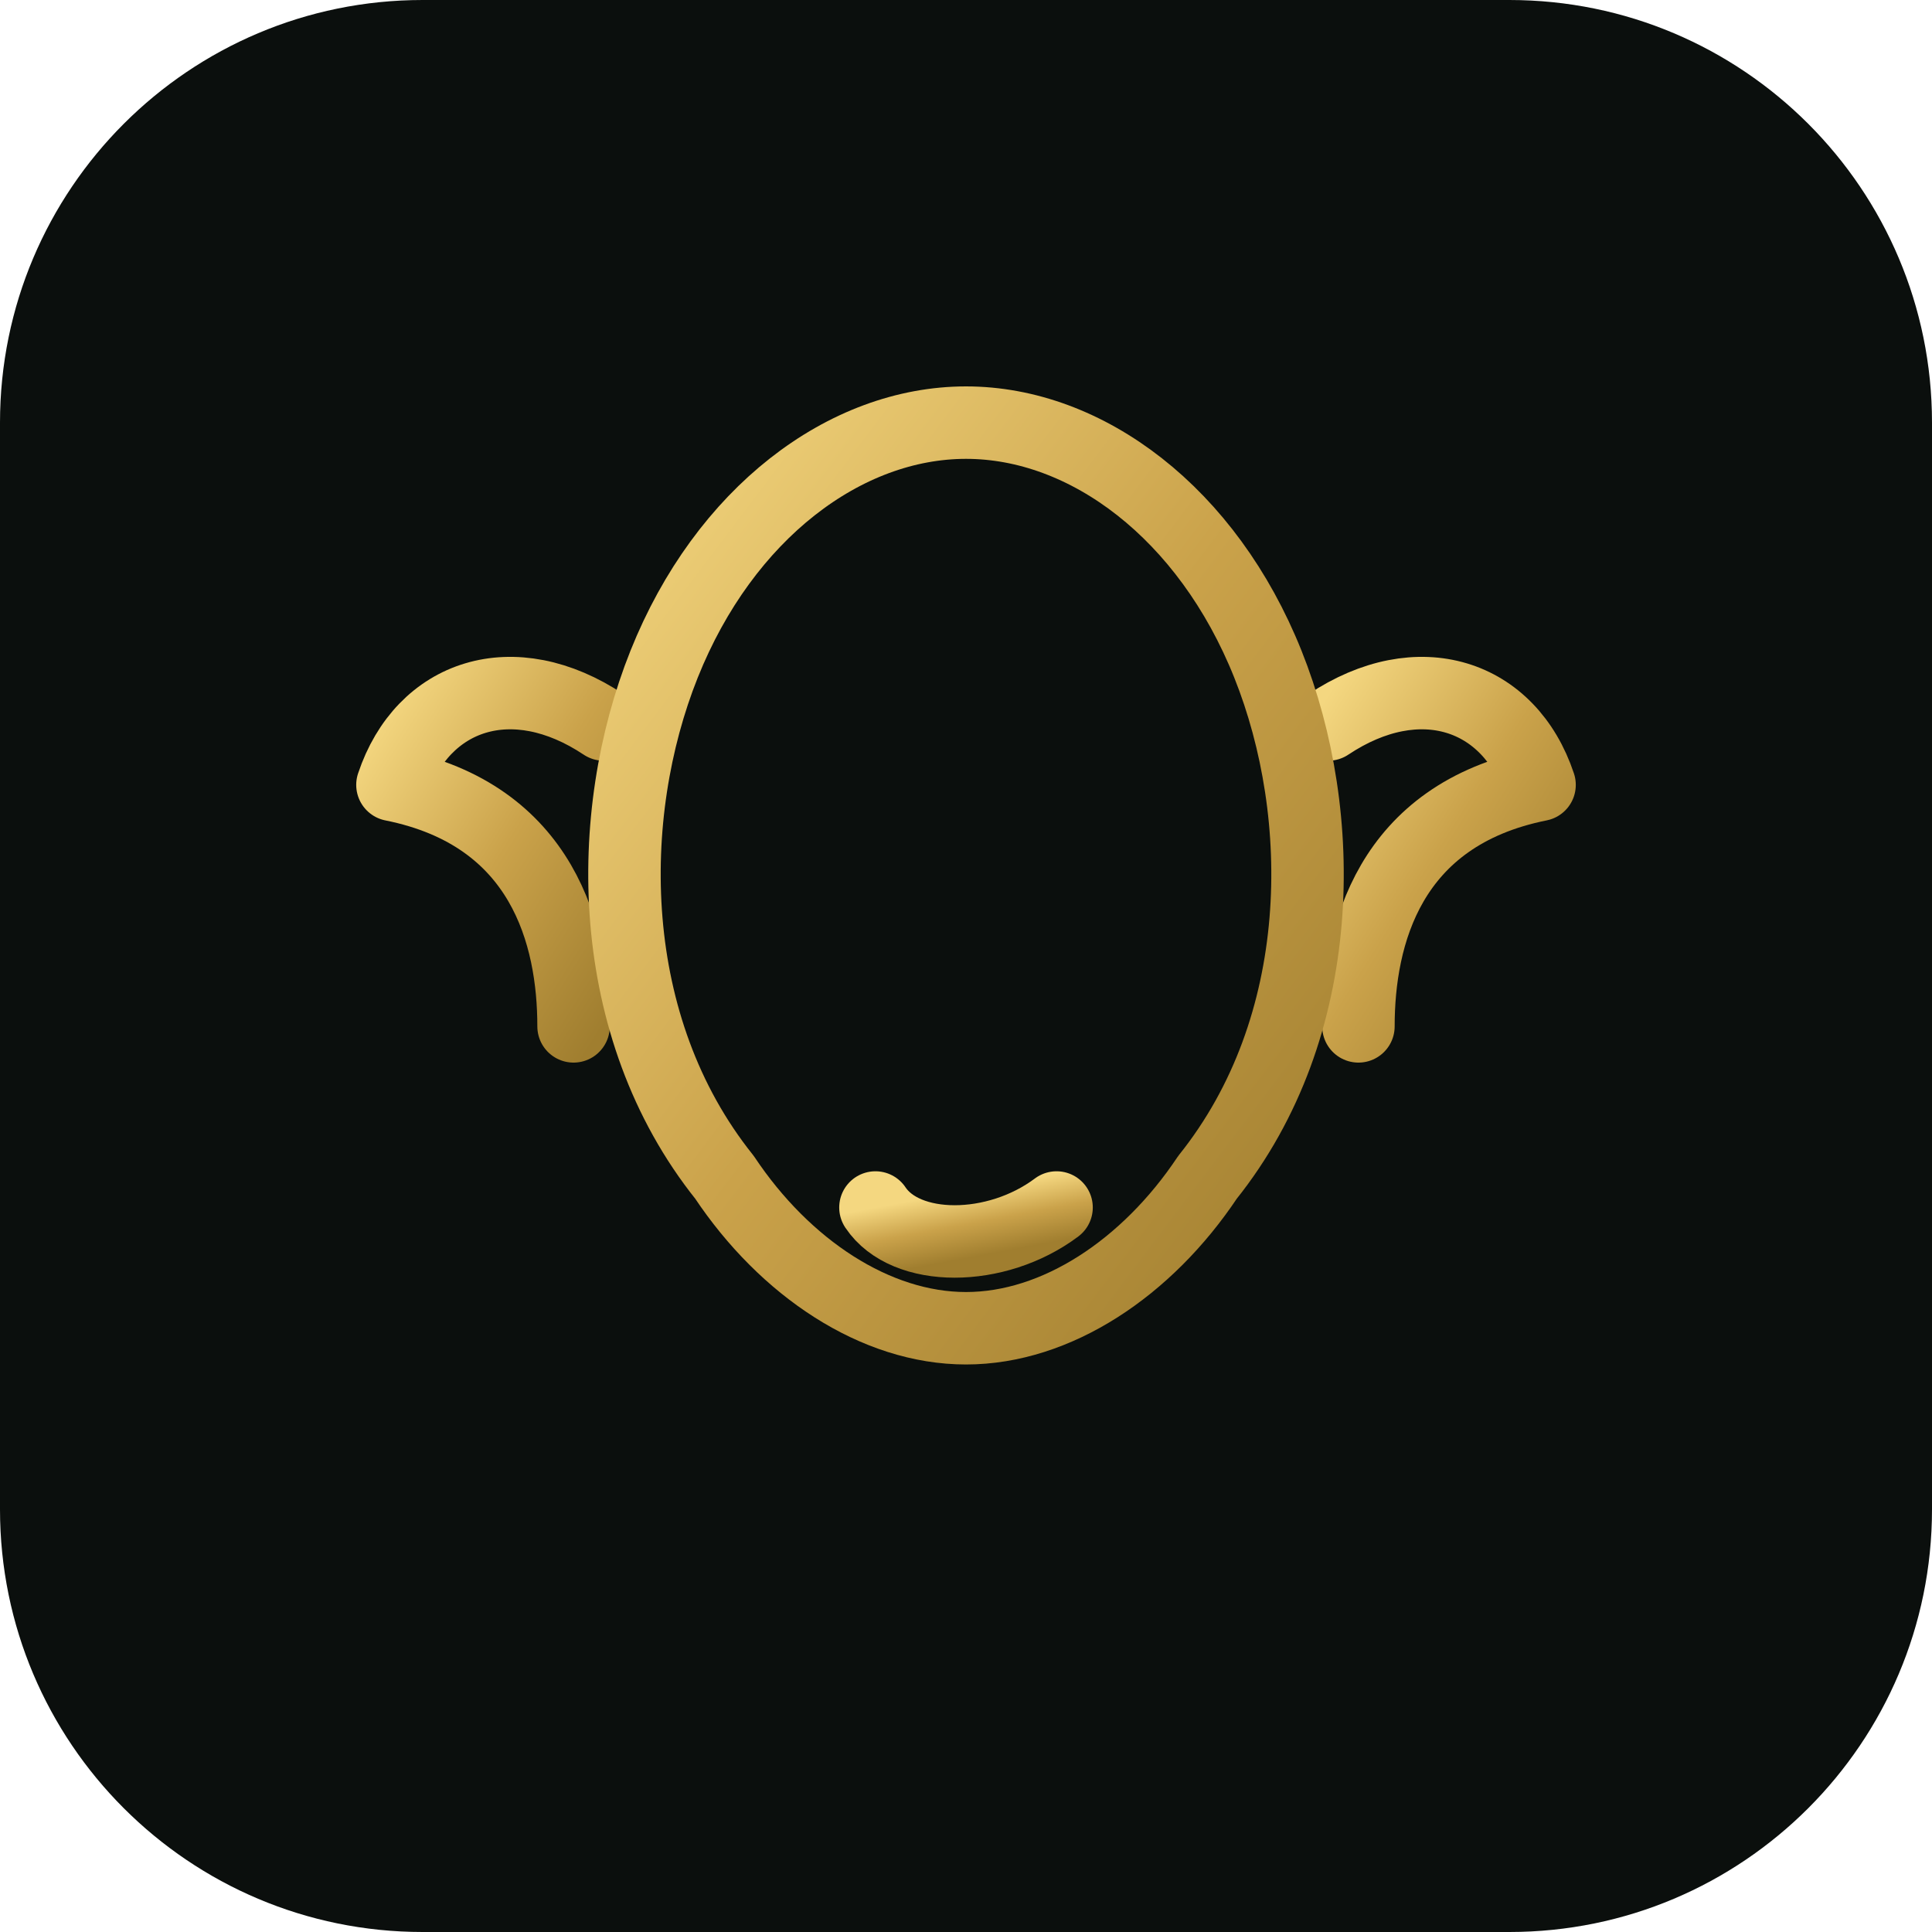
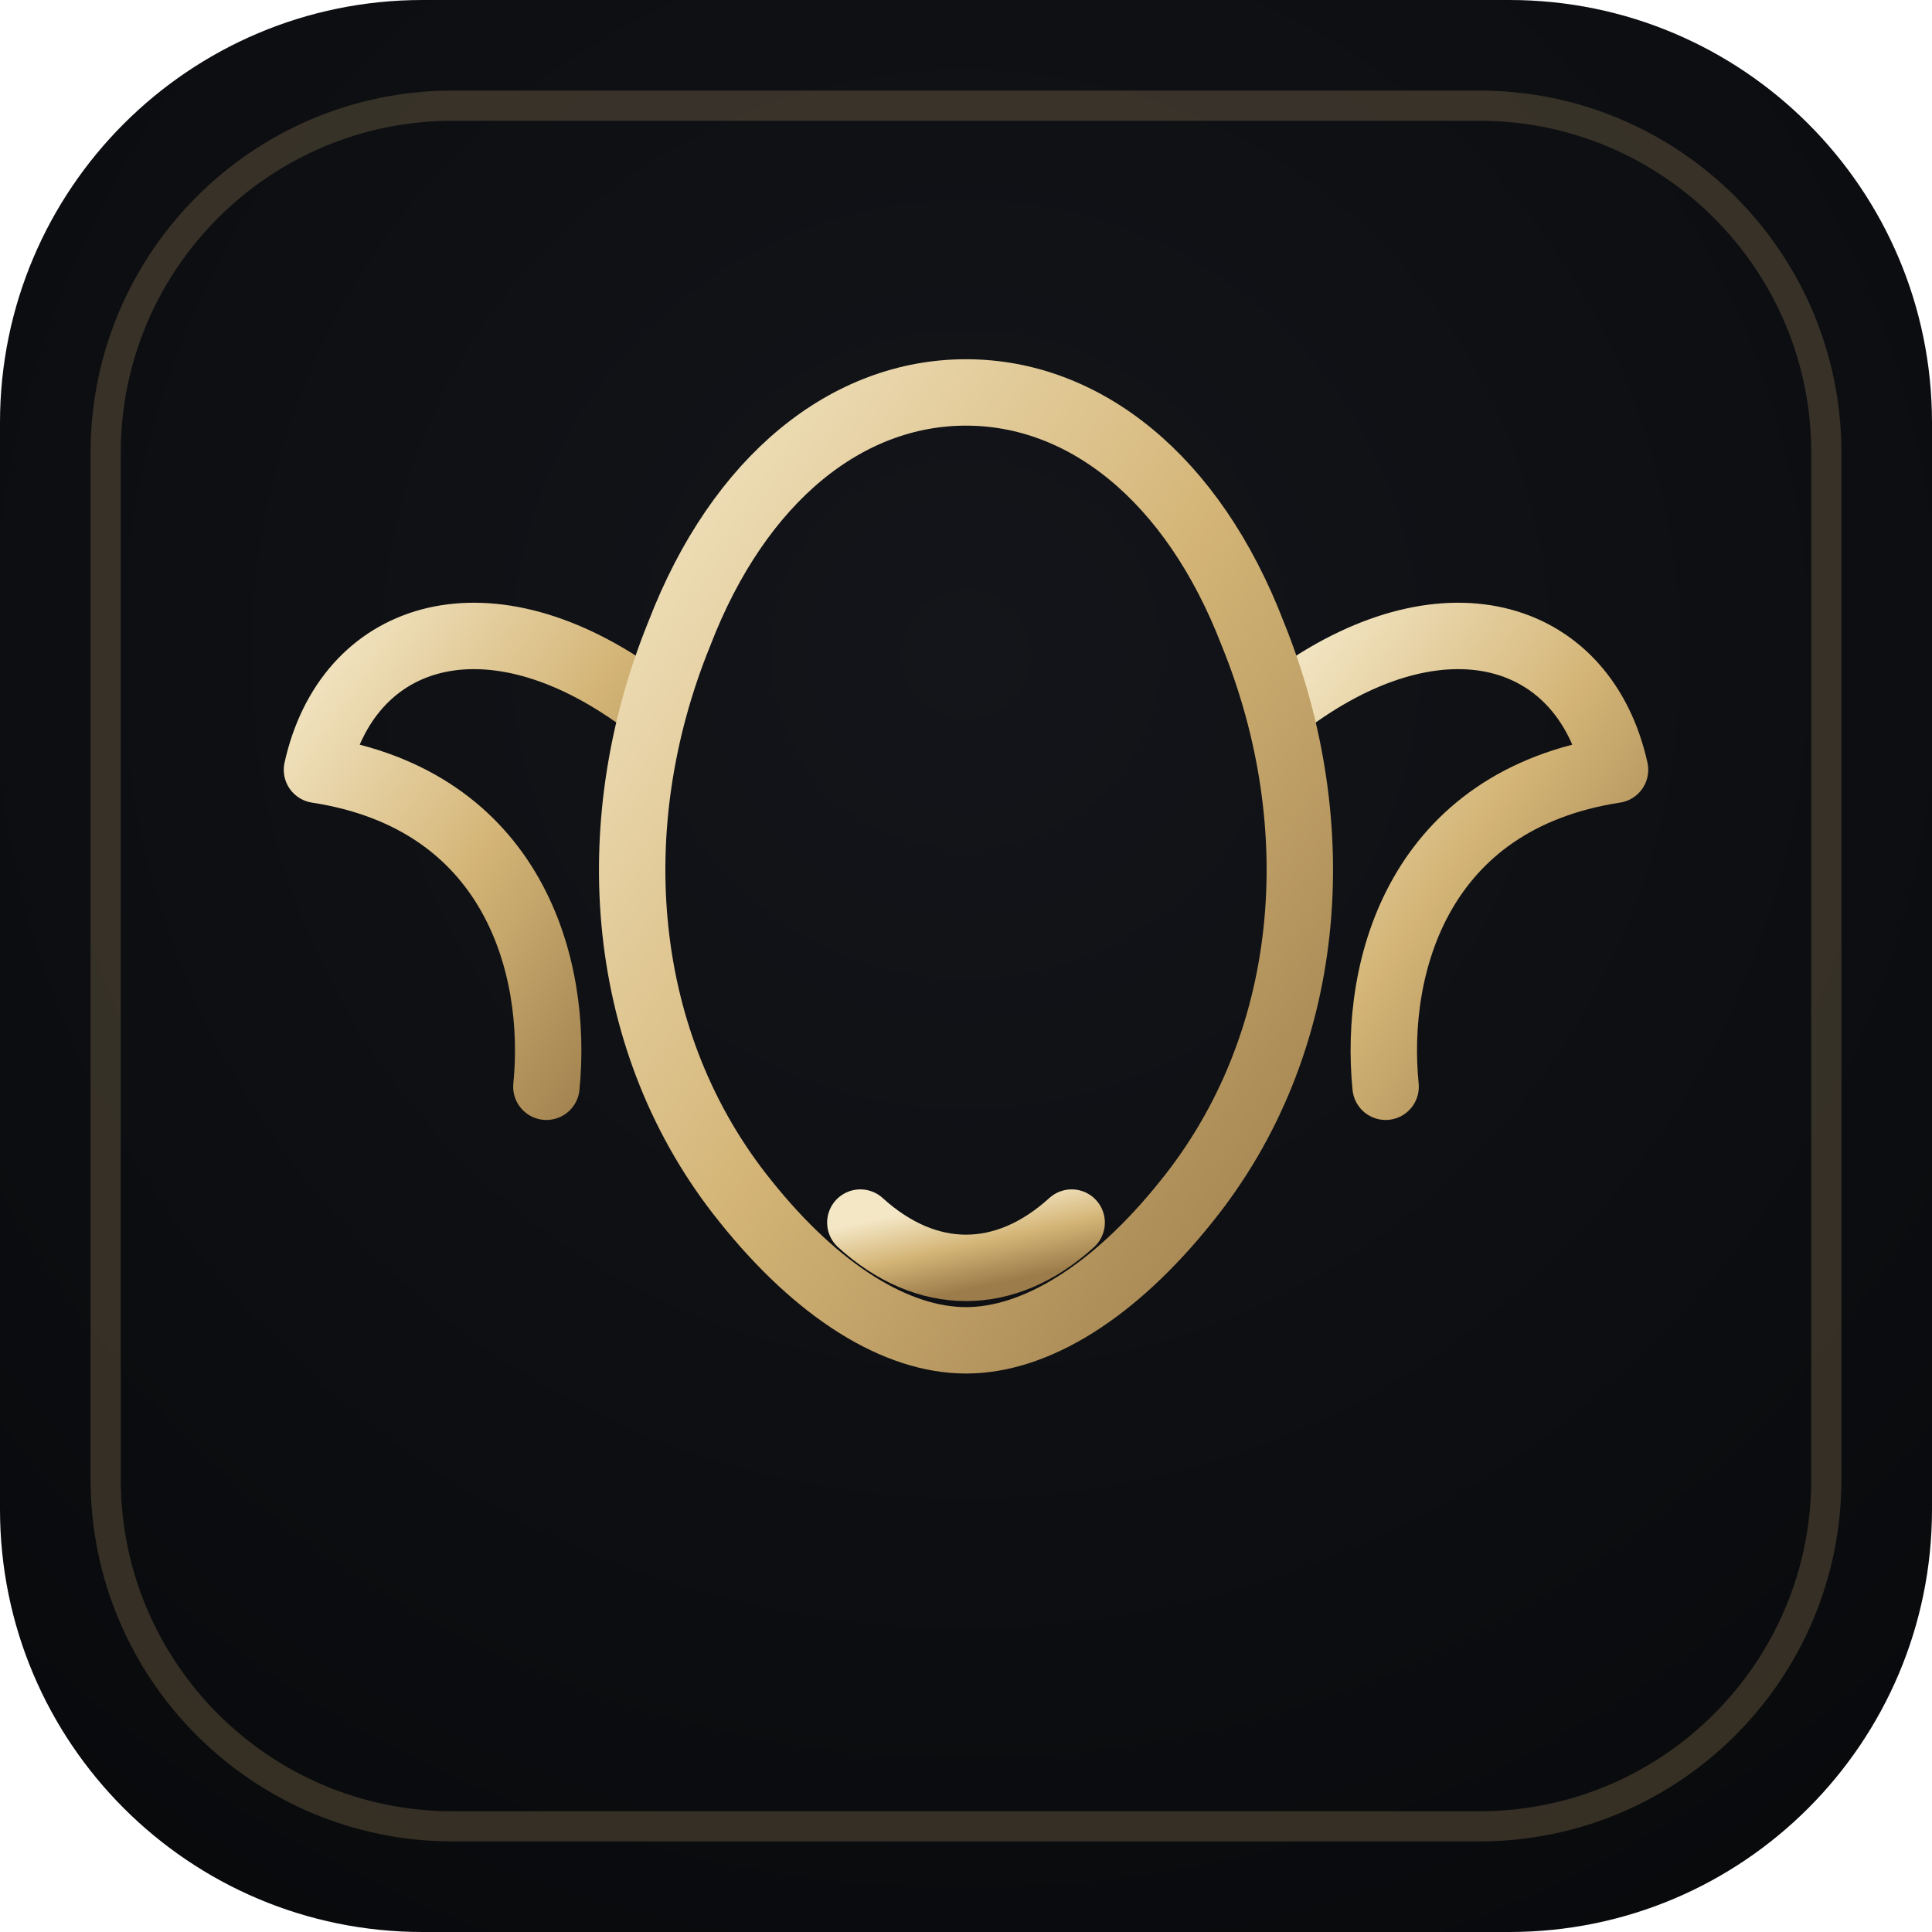
<svg xmlns="http://www.w3.org/2000/svg" viewBox="0 0 64 64" width="64" height="64">
  <defs>
    <linearGradient id="g" x1="0" y1="0" x2="1" y2="1">
-       <stop offset="0" stop-color="#f4d780" />
-       <stop offset="0.5" stop-color="#caa24a" />
-       <stop offset="1" stop-color="#a07e2f" />
+       <stop offset="0" stop-color="#f4e7c6" />
+       <stop offset="0.5" stop-color="#d4b577" />
+       <stop offset="1" stop-color="#9c7c4a" />
    </linearGradient>
+     <radialGradient id="bg" cx="50%" cy="34%" r="80%">
+       <stop offset="0" stop-color="#13151a" />
+       <stop offset="1" stop-color="#08090b" />
+     </radialGradient>
  </defs>
-   <rect width="64" height="64" rx="14" fill="#0b0f0d" />
-   <g fill="none" stroke="url(#g)" stroke-width="2.4" stroke-linecap="round" stroke-linejoin="round">
-     <path d="M20 24c-3-2-6-1-7 2 5 1 6 5 6 8" />
-     <path d="M44 24c3-2 6-1 7 2-5 1-6 5-6 8" />
-     <path d="M22 22c2-5 6-8 10-8s8 3 10 8c2 5 2 12-2 17-2 3-5 5-8 5s-6-2-8-5c-4-5-4-12-2-17Z" />
-     <path d="M27 30h.01M37 30h.01" />
-     <path d="M29 40c1 1.5 4 1.5 6 0" />
+   <rect width="64" height="64" rx="14" fill="url(#bg)" />
+   <rect x="3.5" y="3.5" width="57" height="57" rx="11.5" fill="none" stroke="#cdb077" stroke-opacity="0.22" stroke-width="1" />
+   <g fill="none" stroke="url(#g)" stroke-width="2.2" stroke-linecap="round" stroke-linejoin="round">
+     <path d="M21 23c-5-3.5-9.5-2-10.5 2.5 6.5 1 8 6.5 7.6 10.5" />
+     <path d="M43 23c5-3.5 9.5-2 10.5 2.5-6.5 1-8 6.5-7.6 10.5" />
+     <path d="M22.5 21c2-5.2 5.6-8 9.5-8s7.5 2.8 9.5 8c2.6 6.4 2 13.6-2.2 18.8-2.4 3-5 4.6-7.3 4.6s-4.9-1.6-7.3-4.6C20.5 34.6 19.9 27.4 22.5 21Z" />
+     <path d="M27 30.5h.01M37 30.5h.01" />
+     <path d="M28.5 40.5c2.2 2 4.8 2 7 0" />
  </g>
</svg>
